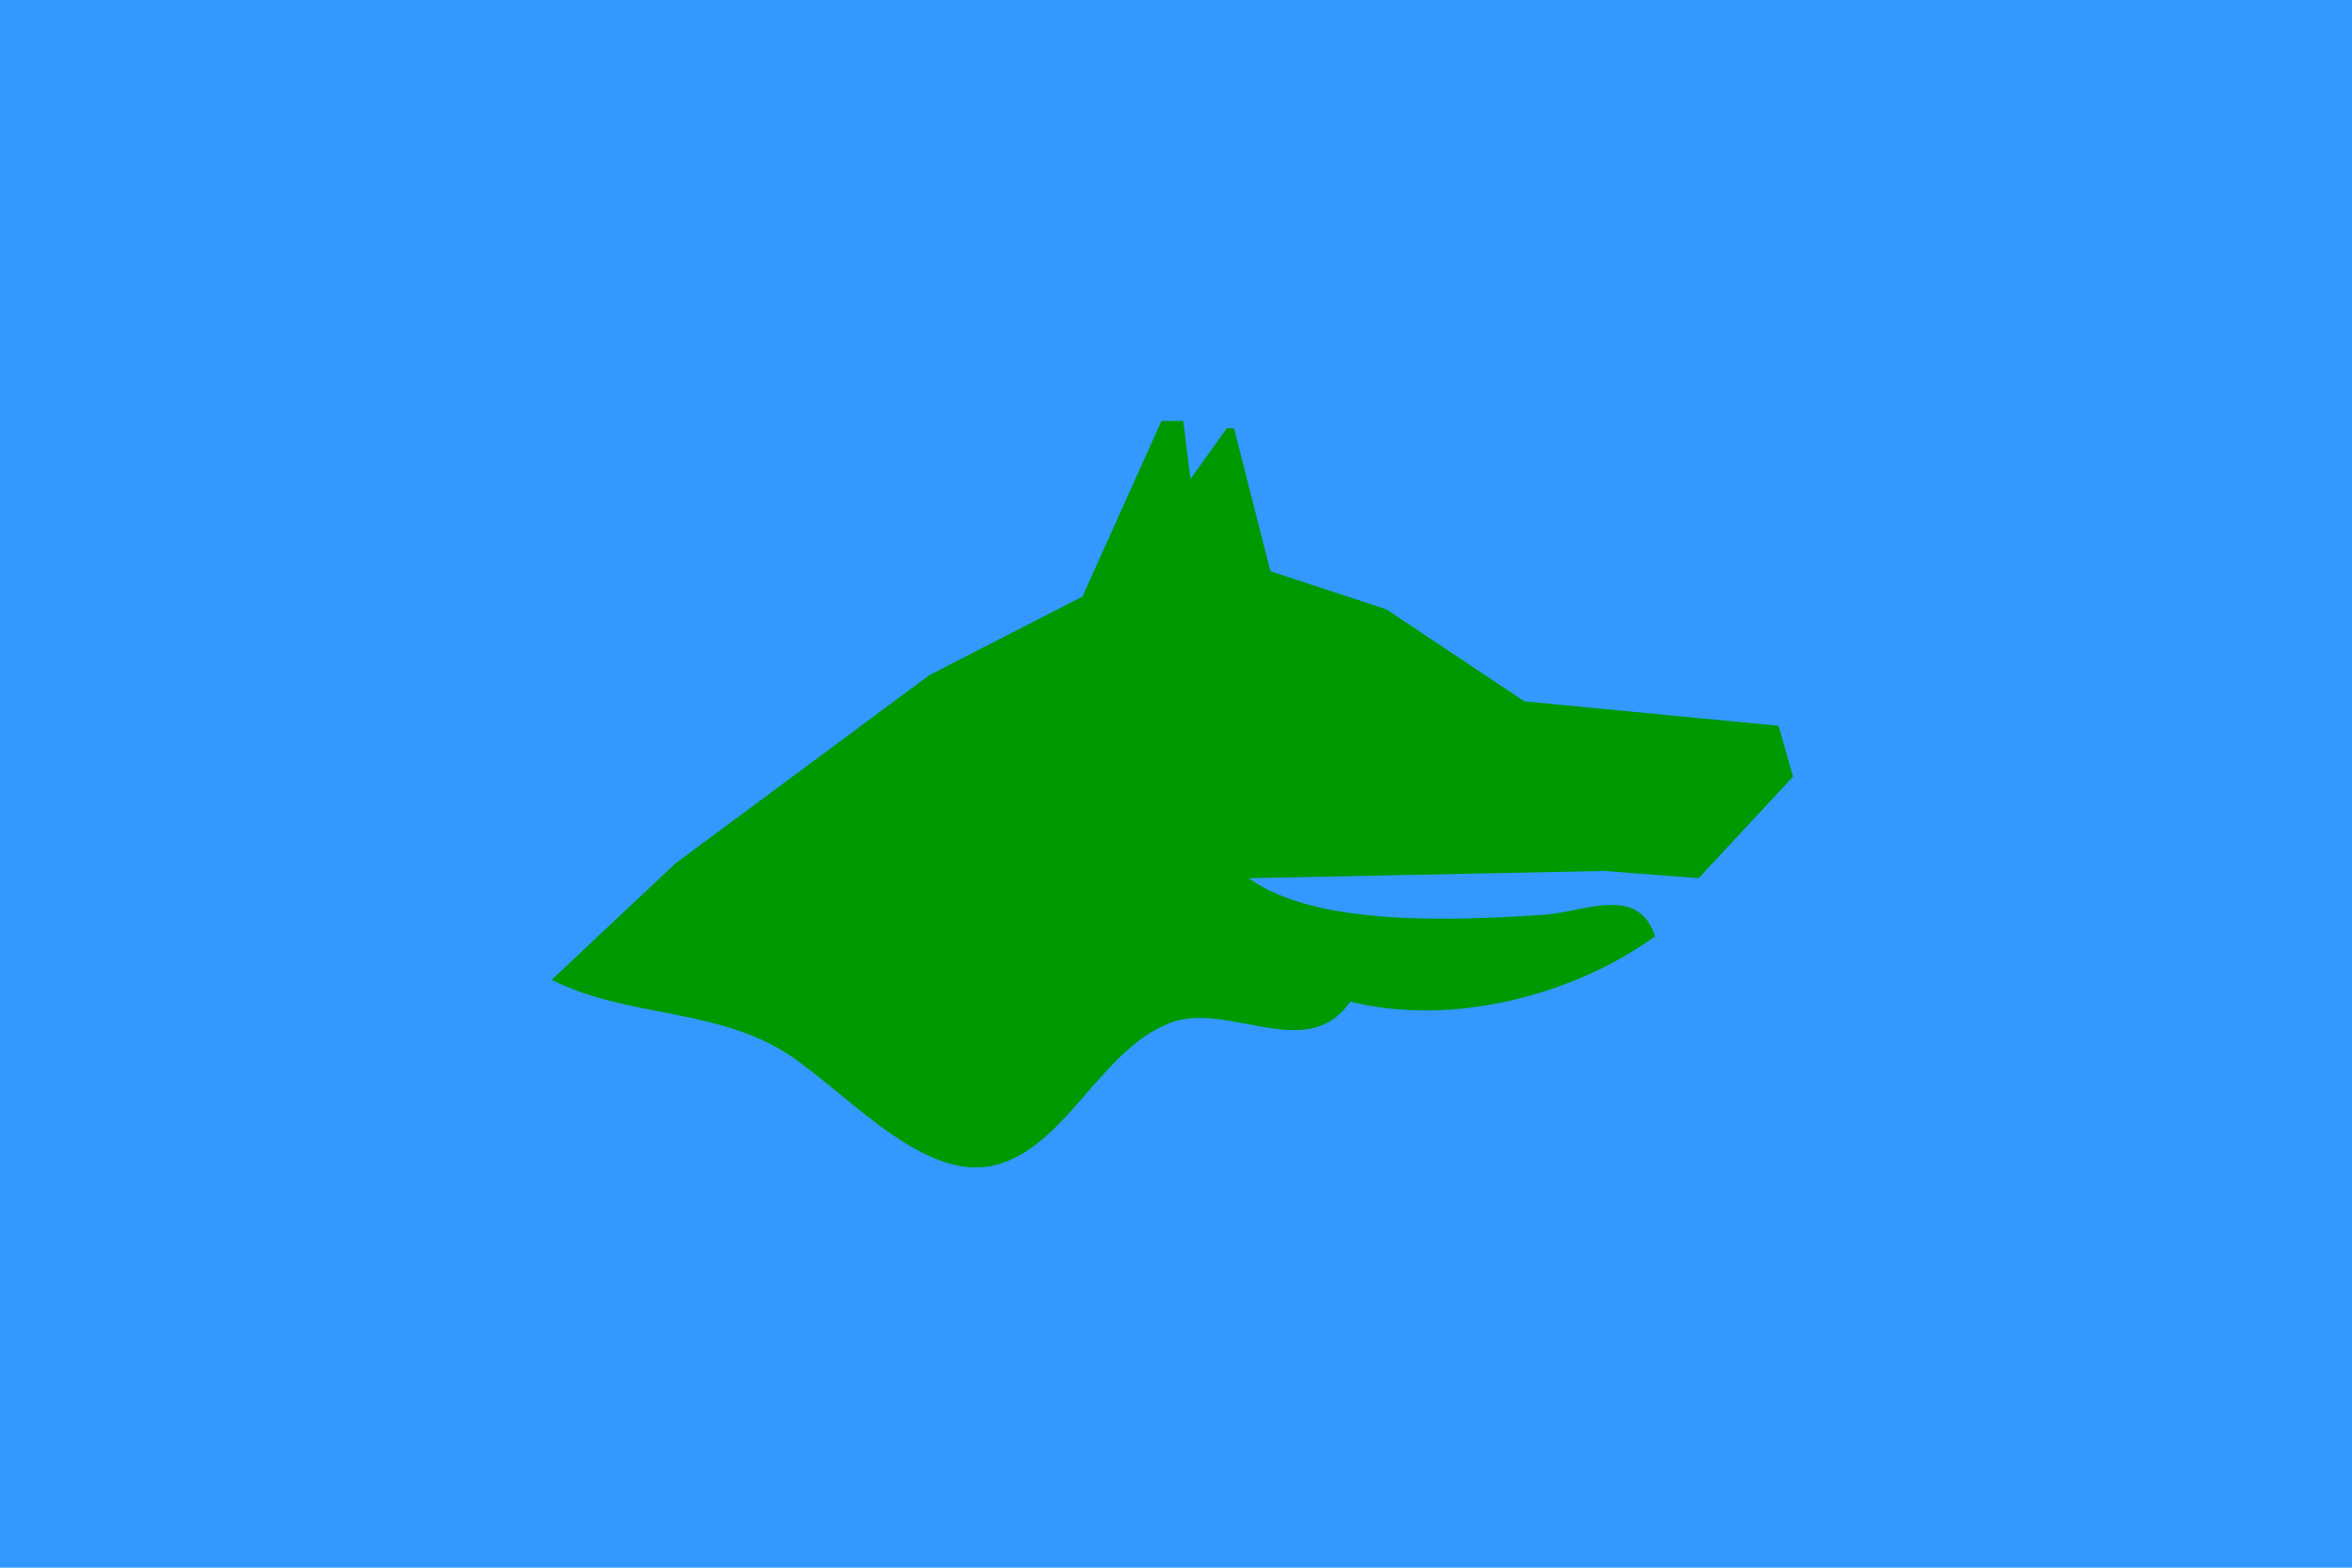
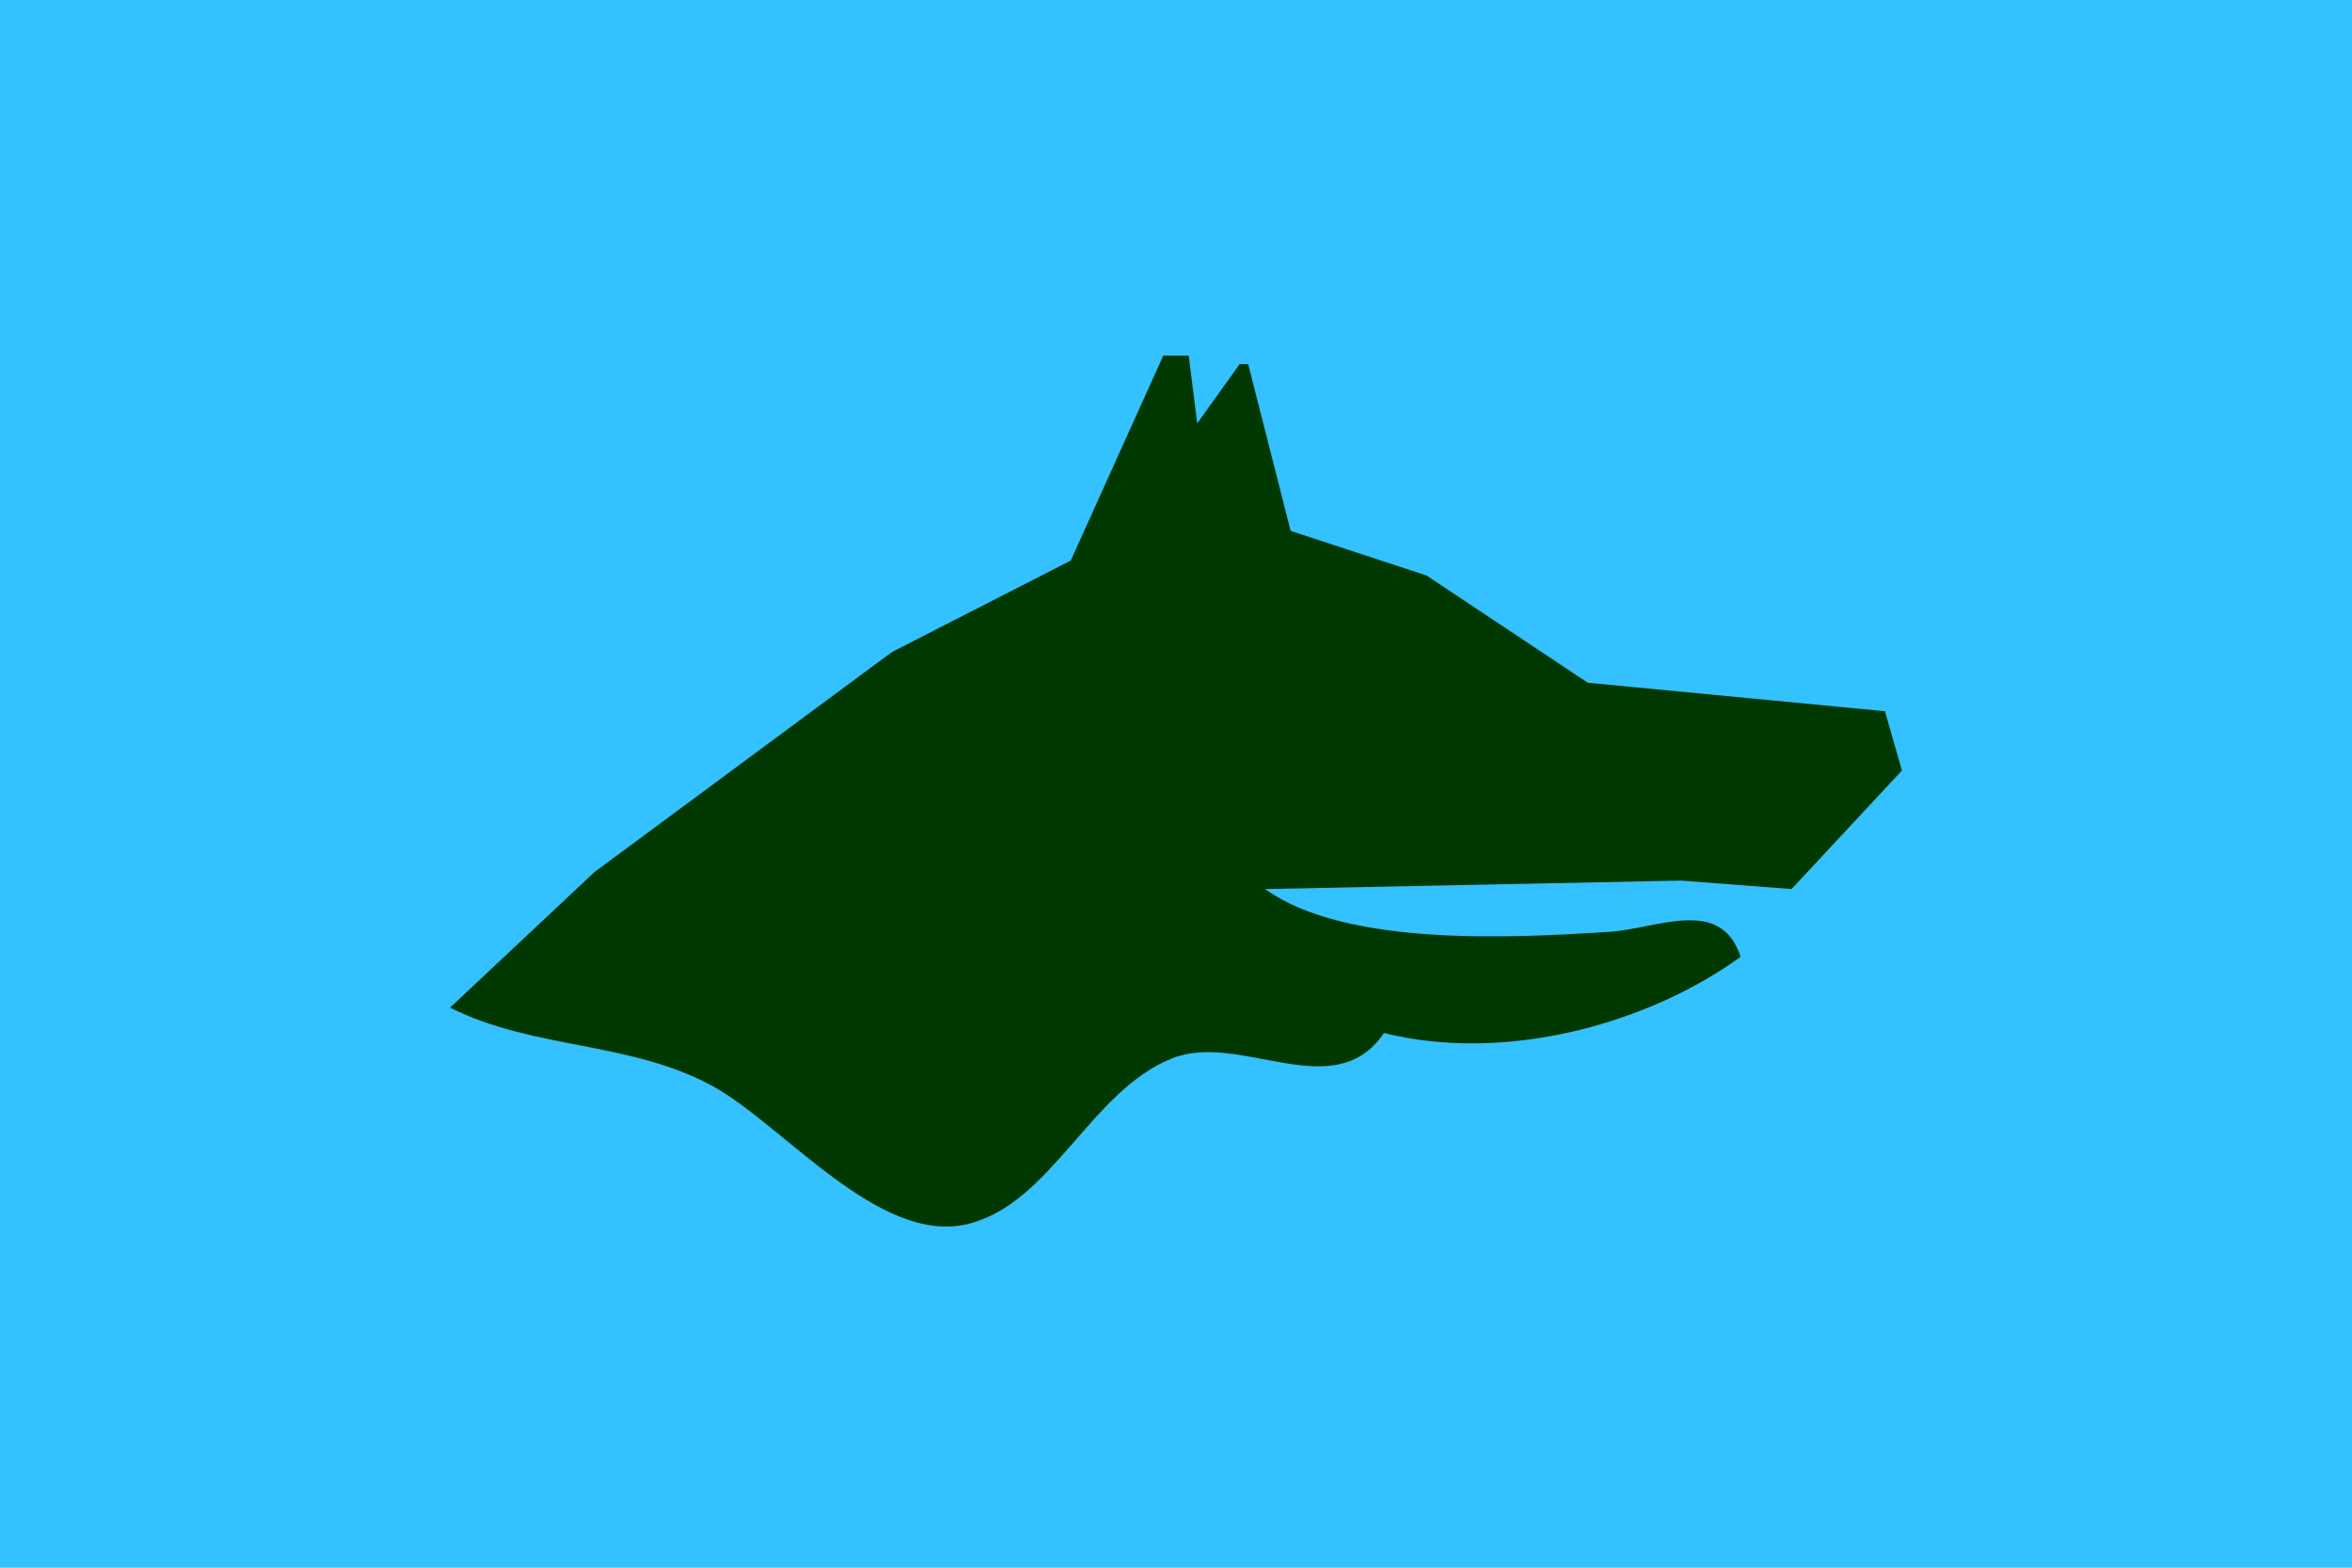
<svg xmlns="http://www.w3.org/2000/svg" width="324" height="216">
-   <rect fill="#3399ff" width="324" height="216" />
-   <path style="fill:#009900;stroke:none" d="M 160,58 L 149.11,82.2 L 128.039,93.01 L 93,118.999 L 76,135 C 85.944,140.005 97.225,138.92 106.999,144.313 C 115.266,148.875 126.586,163.124 137,160.552 C 146.84,158.121 151.388,144.882 161,141.009 C 169.091,137.75 180.068,146.717 186,138 C 200.086,141.532 216.872,137.086 228,129 C 225.669,121.81 218.153,125.693 212.576,126.049 C 201.166,126.779 181.489,127.852 172,121 L 221,120 L 234,121 L 247,107 L 245,100 L 210,96.633 L 191,83.963 L 175.003,78.698 L 170,59 L 169,59 L 164,66 L 163,58 L 160,58 z" id="path6" />
+   <rect width="324" height="216" id="rect4" style="fill:#33c1ff;fill-opacity:1" fill="#3399ff" />
+   <path style="fill:#003900;fill-opacity:1;stroke:none" d="M 160.246,49 L 147.509,77.232 L 122.864,89.844 L 81.883,120.164 L 62,138.831 C 73.63,144.67 86.825,143.404 98.256,149.696 C 107.925,155.018 121.165,171.641 133.345,168.641 C 144.854,165.805 150.173,150.359 161.415,145.841 C 170.878,142.039 183.717,152.5 190.655,142.331 C 207.13,146.451 226.763,141.264 239.778,131.831 C 237.051,123.443 228.261,127.973 221.738,128.388 C 208.393,129.24 185.379,130.492 174.281,122.498 L 231.591,121.331 L 246.795,122.498 L 262,106.165 L 259.661,97.999 L 218.725,94.07 L 196.503,79.289 L 177.793,73.146 L 171.942,50.167 L 170.772,50.167 L 164.924,58.333 L 163.754,49 L 160.246,49 z" id="path6" />
</svg>
